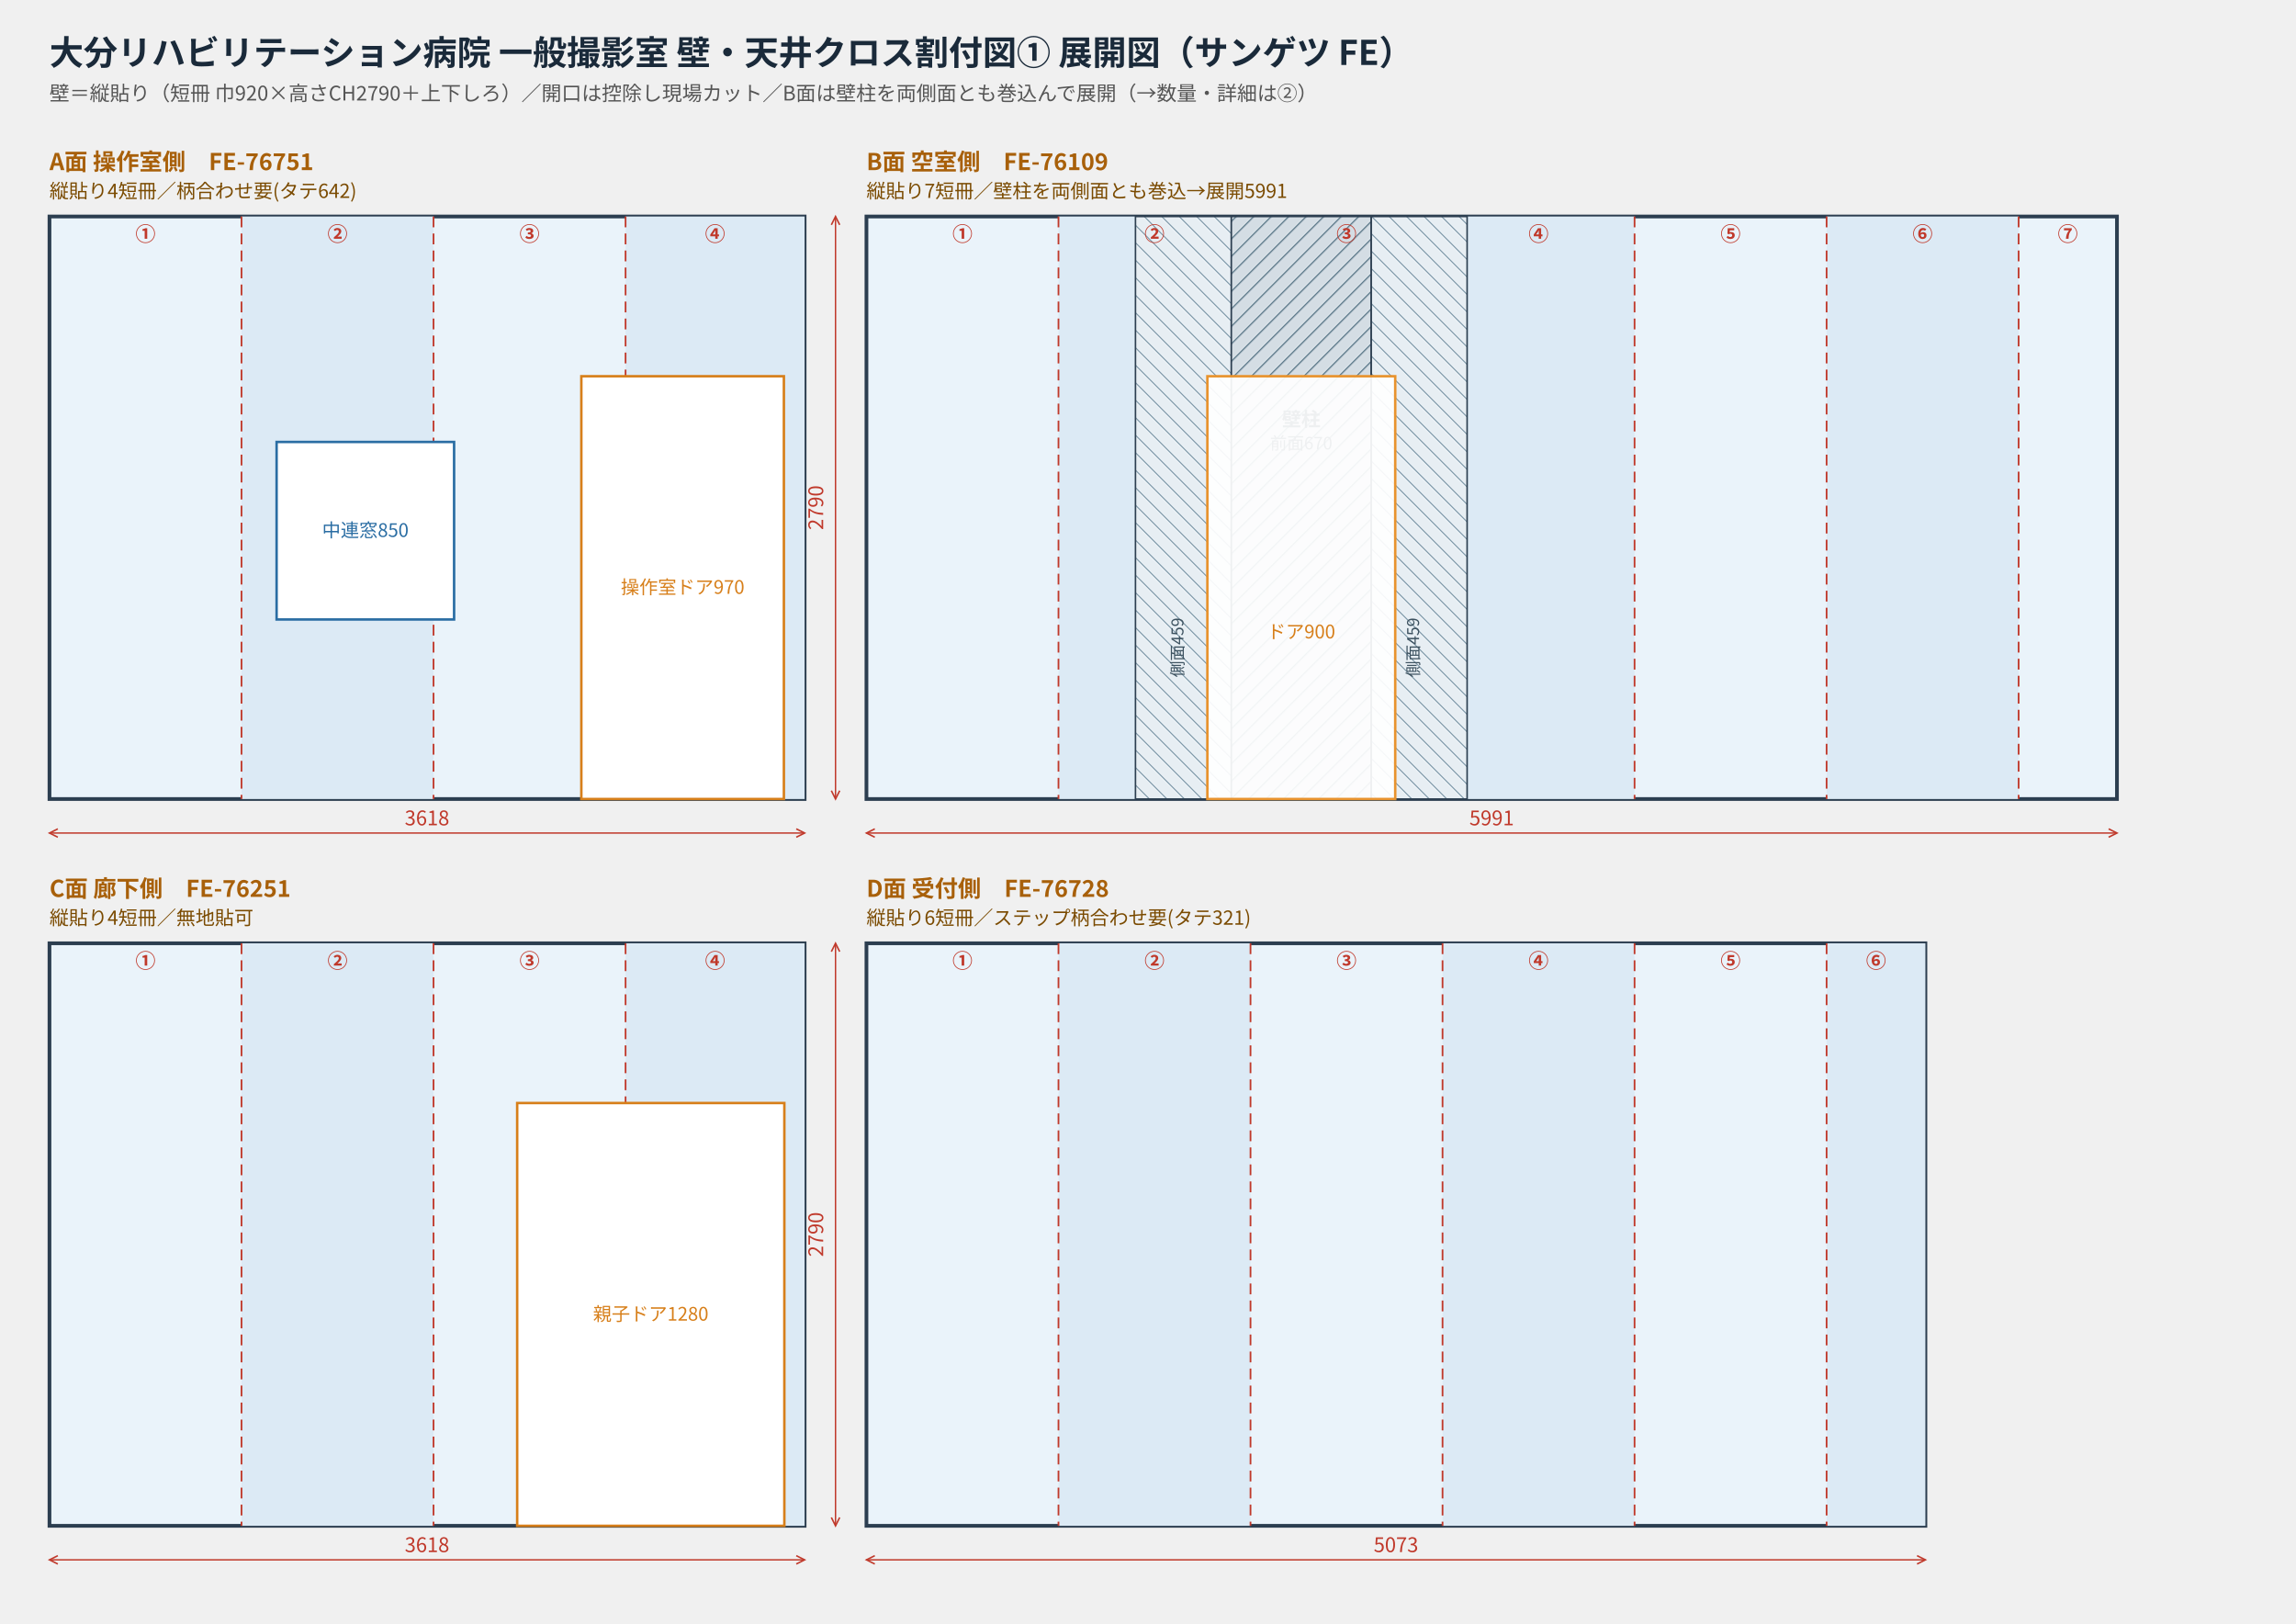
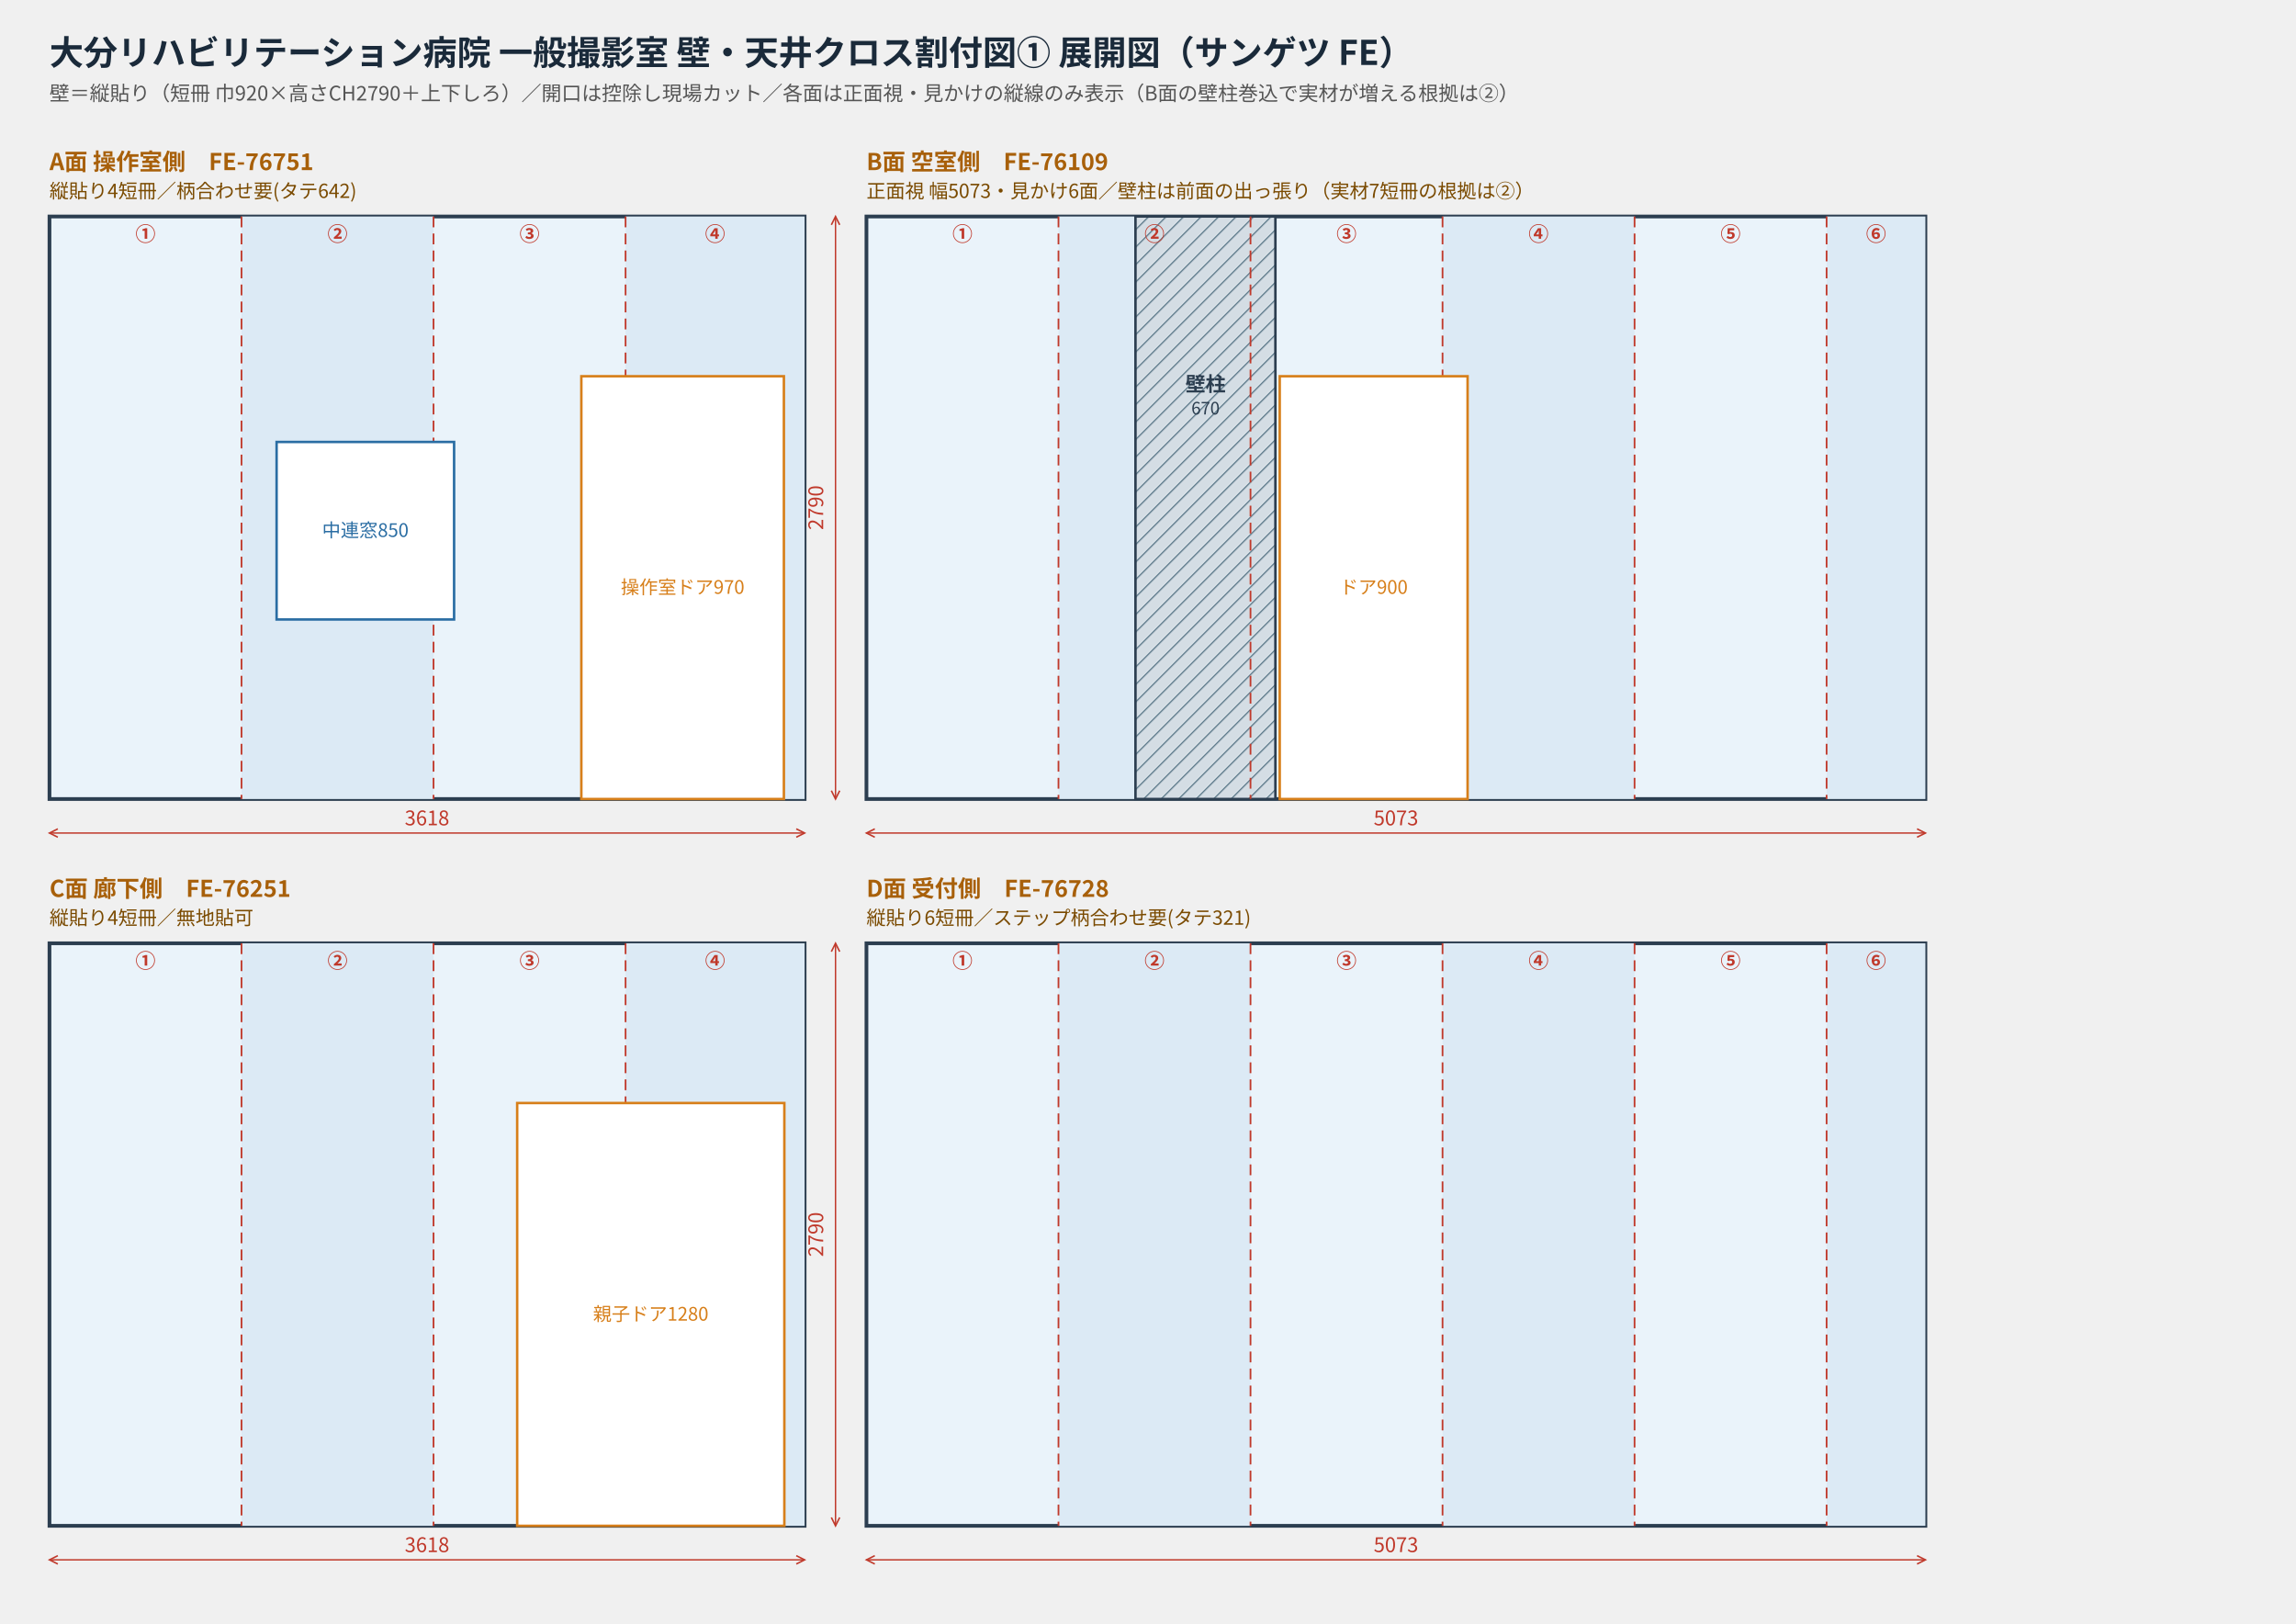
<svg xmlns="http://www.w3.org/2000/svg" viewBox="0 0 1485 1050" font-family="'Noto Sans CJK JP','Noto Sans JP','Yu Gothic','Meiryo',sans-serif">
  <defs>
    <marker id="dimS" markerWidth="11" markerHeight="11" refX="2" refY="5" orient="auto">
      <path d="M8,2 L2,5 L8,8" fill="none" stroke="#c0392b" stroke-width="1.1" />
    </marker>
    <marker id="dimE" markerWidth="11" markerHeight="11" refX="8" refY="5" orient="auto">
      <path d="M2,2 L8,5 L2,8" fill="none" stroke="#c0392b" stroke-width="1.1" />
    </marker>
    <pattern id="col" width="8" height="8" patternUnits="userSpaceOnUse" patternTransform="rotate(45)">
      <rect width="8" height="8" fill="#d4dde4" />
      <line x1="0" y1="0" x2="0" y2="8" stroke="#5f7c8c" stroke-width="1.6" />
    </pattern>
    <pattern id="colside" width="8" height="8" patternUnits="userSpaceOnUse" patternTransform="rotate(-45)">
      <rect width="8" height="8" fill="#e7eef3" />
      <line x1="0" y1="0" x2="0" y2="8" stroke="#7e98a8" stroke-width="1.3" />
    </pattern>
  </defs>
  <text x="32" y="42" font-size="22" font-weight="bold" fill="#1a2a3a">大分リハビリテーション病院 一般撮影室 壁・天井クロス割付図① 展開図（サンゲツ FE）</text>
-   <text x="32" y="65" font-size="13" fill="#555">壁＝縦貼り（短冊 巾920×高さCH2790＋上下しろ）／開口は控除し現場カット／B面は壁柱を両側面とも巻込んで展開（→数量・詳細は②）</text>
+   <text x="32" y="65" font-size="13" fill="#555">壁＝縦貼り（短冊 巾920×高さCH2790＋上下しろ）／開口は控除し現場カット／各面は正面視・見かけの縦線のみ表示（B面の壁柱巻込で実材が増える根拠は②）</text>
  <text x="32.0" y="110.0" font-size="15" font-weight="bold" fill="#a8600a">A面 操作室側　FE-76751</text>
  <text x="32.0" y="128.0" font-size="12.5" fill="#7a4a00">縦貼り4短冊／柄合わせ要(タテ642)</text>
  <rect x="32.0" y="140.0" width="488.4" height="376.7" fill="#eaf3fa" stroke="#2c3e50" stroke-width="2.4" />
  <rect x="156.2" y="140.0" width="124.2" height="376.7" fill="#dceaf5" />
  <rect x="404.6" y="140.0" width="115.8" height="376.7" fill="#dceaf5" />
  <line x1="156.2" y1="140.0" x2="156.2" y2="516.7" stroke="#c0392b" stroke-width="1.1" stroke-dasharray="7 4" />
  <line x1="280.4" y1="140.0" x2="280.4" y2="516.7" stroke="#c0392b" stroke-width="1.1" stroke-dasharray="7 4" />
  <line x1="404.6" y1="140.0" x2="404.6" y2="516.7" stroke="#c0392b" stroke-width="1.1" stroke-dasharray="7 4" />
  <rect x="178.9" y="285.8" width="114.8" height="114.8" fill="#fff" stroke="#2a6da3" stroke-width="1.6" />
  <text x="236.3" y="347.2" font-size="12" fill="#2a6da3" text-anchor="middle">中連窓850</text>
  <rect x="376.0" y="243.3" width="131.0" height="273.4" fill="#fff" stroke="#d77f1a" stroke-width="1.6" />
  <text x="441.5" y="384.0" font-size="12" fill="#d77f1a" text-anchor="middle">操作室ドア970</text>
  <text x="94.1" y="156.0" font-size="13" fill="#c0392b" text-anchor="middle" font-weight="bold">①</text>
  <text x="218.3" y="156.0" font-size="13" fill="#c0392b" text-anchor="middle" font-weight="bold">②</text>
  <text x="342.5" y="156.0" font-size="13" fill="#c0392b" text-anchor="middle" font-weight="bold">③</text>
  <text x="462.5" y="156.0" font-size="13" fill="#c0392b" text-anchor="middle" font-weight="bold">④</text>
  <line x1="32.0" y1="538.7" x2="520.4" y2="538.7" stroke="#c0392b" stroke-width="0.9" marker-start="url(#dimS)" marker-end="url(#dimE)" />
  <text x="276.2" y="533.7" font-size="13" fill="#c0392b" text-anchor="middle">3618</text>
  <text x="560.4" y="110.0" font-size="15" font-weight="bold" fill="#a8600a">B面 空室側　FE-76109</text>
-   <text x="560.4" y="128.0" font-size="12.5" fill="#7a4a00">縦貼り7短冊／壁柱を両側面とも巻込→展開5991</text>
-   <rect x="560.4" y="140.0" width="808.8" height="376.7" fill="#eaf3fa" stroke="#2c3e50" stroke-width="2.4" />
+   <text x="560.4" y="128.0" font-size="12.5" fill="#7a4a00">正面視 幅5073・見かけ6面／壁柱は前面の出っ張り（実材7短冊の根拠は②）</text>
+   <rect x="560.4" y="140.0" width="684.9" height="376.7" fill="#eaf3fa" stroke="#2c3e50" stroke-width="2.4" />
  <rect x="684.6" y="140.0" width="124.2" height="376.7" fill="#dceaf5" />
  <rect x="933.0" y="140.0" width="124.2" height="376.7" fill="#dceaf5" />
-   <rect x="1181.4" y="140.0" width="124.2" height="376.7" fill="#dceaf5" />
+   <rect x="1181.4" y="140.0" width="63.9" height="376.7" fill="#dceaf5" />
+   <rect x="734.4" y="140.0" width="90.5" height="376.7" fill="url(#col)" stroke="#2c3e50" stroke-width="1.6" />
  <line x1="684.6" y1="140.0" x2="684.6" y2="516.7" stroke="#c0392b" stroke-width="1.1" stroke-dasharray="7 4" />
  <line x1="808.8" y1="140.0" x2="808.8" y2="516.7" stroke="#c0392b" stroke-width="1.1" stroke-dasharray="7 4" />
  <line x1="933.0" y1="140.0" x2="933.0" y2="516.7" stroke="#c0392b" stroke-width="1.1" stroke-dasharray="7 4" />
  <line x1="1057.2" y1="140.0" x2="1057.2" y2="516.7" stroke="#c0392b" stroke-width="1.1" stroke-dasharray="7 4" />
  <line x1="1181.4" y1="140.0" x2="1181.4" y2="516.7" stroke="#c0392b" stroke-width="1.1" stroke-dasharray="7 4" />
-   <line x1="1305.6" y1="140.0" x2="1305.6" y2="516.7" stroke="#c0392b" stroke-width="1.1" stroke-dasharray="7 4" />
-   <rect x="734.4" y="140.0" width="62.0" height="376.7" fill="url(#colside)" stroke="#2c3e50" stroke-width="1" />
-   <rect x="796.4" y="140.0" width="90.5" height="376.7" fill="url(#col)" stroke="#2c3e50" stroke-width="1" />
-   <rect x="886.9" y="140.0" width="62.0" height="376.7" fill="url(#colside)" stroke="#2c3e50" stroke-width="1" />
-   <text x="841.6" y="275.6" font-size="12.5" fill="#2c3e50" text-anchor="middle" font-weight="bold">壁柱</text>
-   <text x="841.6" y="290.6" font-size="11" fill="#2c3e50" text-anchor="middle">前面670</text>
-   <text x="765.4" y="418.7" font-size="10.5" fill="#3d5260" text-anchor="middle" transform="rotate(-90 765.4 418.7)">側面459</text>
-   <text x="917.8" y="418.7" font-size="10.5" fill="#3d5260" text-anchor="middle" transform="rotate(-90 917.8 418.7)">側面459</text>
-   <rect x="780.9" y="243.3" width="121.5" height="273.4" fill="#fff" fill-opacity="0.92" stroke="#e8932e" stroke-width="1.6" />
-   <text x="841.6" y="412.8" font-size="12" fill="#d77f1a" text-anchor="middle">ドア900</text>
+   <rect x="827.7" y="243.3" width="121.5" height="273.4" fill="#fff" stroke="#d77f1a" stroke-width="1.6" />
+   <text x="888.5" y="384.0" font-size="12" fill="#d77f1a" text-anchor="middle">ドア900</text>
+   <text x="779.7" y="253.0" font-size="13" fill="#2c3e50" text-anchor="middle" font-weight="bold">壁柱</text>
+   <text x="779.7" y="268.0" font-size="11" fill="#2c3e50" text-anchor="middle">670</text>
  <text x="622.5" y="156.0" font-size="13" fill="#c0392b" text-anchor="middle" font-weight="bold">①</text>
  <text x="746.7" y="156.0" font-size="13" fill="#c0392b" text-anchor="middle" font-weight="bold">②</text>
  <text x="870.9" y="156.0" font-size="13" fill="#c0392b" text-anchor="middle" font-weight="bold">③</text>
  <text x="995.1" y="156.0" font-size="13" fill="#c0392b" text-anchor="middle" font-weight="bold">④</text>
  <text x="1119.3" y="156.0" font-size="13" fill="#c0392b" text-anchor="middle" font-weight="bold">⑤</text>
-   <text x="1243.5" y="156.0" font-size="13" fill="#c0392b" text-anchor="middle" font-weight="bold">⑥</text>
-   <text x="1337.4" y="156.0" font-size="13" fill="#c0392b" text-anchor="middle" font-weight="bold">⑦</text>
-   <line x1="560.4" y1="538.7" x2="1369.2" y2="538.7" stroke="#c0392b" stroke-width="0.9" marker-start="url(#dimS)" marker-end="url(#dimE)" />
-   <text x="964.8" y="533.7" font-size="13" fill="#c0392b" text-anchor="middle">5991</text>
+   <text x="1213.4" y="156.0" font-size="13" fill="#c0392b" text-anchor="middle" font-weight="bold">⑥</text>
+   <line x1="560.4" y1="538.7" x2="1245.3" y2="538.7" stroke="#c0392b" stroke-width="0.9" marker-start="url(#dimS)" marker-end="url(#dimE)" />
+   <text x="902.9" y="533.7" font-size="13" fill="#c0392b" text-anchor="middle">5073</text>
  <line x1="540.4" y1="140.0" x2="540.4" y2="516.7" stroke="#c0392b" stroke-width="0.9" marker-start="url(#dimS)" marker-end="url(#dimE)" />
  <text x="532.4" y="328.3" font-size="13" fill="#c0392b" transform="rotate(-90 532.4 328.3)" text-anchor="middle">2790</text>
  <text x="32.0" y="580.0" font-size="15" font-weight="bold" fill="#a8600a">C面 廊下側　FE-76251</text>
  <text x="32.0" y="598.0" font-size="12.5" fill="#7a4a00">縦貼り4短冊／無地貼可</text>
  <rect x="32.0" y="610.0" width="488.4" height="376.7" fill="#eaf3fa" stroke="#2c3e50" stroke-width="2.4" />
  <rect x="156.2" y="610.0" width="124.2" height="376.7" fill="#dceaf5" />
  <rect x="404.6" y="610.0" width="115.8" height="376.7" fill="#dceaf5" />
  <line x1="156.2" y1="610.0" x2="156.2" y2="986.7" stroke="#c0392b" stroke-width="1.1" stroke-dasharray="7 4" />
  <line x1="280.4" y1="610.0" x2="280.4" y2="986.7" stroke="#c0392b" stroke-width="1.1" stroke-dasharray="7 4" />
  <line x1="404.6" y1="610.0" x2="404.6" y2="986.7" stroke="#c0392b" stroke-width="1.1" stroke-dasharray="7 4" />
  <rect x="334.5" y="713.3" width="172.8" height="273.4" fill="#fff" stroke="#d77f1a" stroke-width="1.6" />
  <text x="420.9" y="854.0" font-size="12" fill="#d77f1a" text-anchor="middle">親子ドア1280</text>
  <text x="94.1" y="626.0" font-size="13" fill="#c0392b" text-anchor="middle" font-weight="bold">①</text>
  <text x="218.3" y="626.0" font-size="13" fill="#c0392b" text-anchor="middle" font-weight="bold">②</text>
  <text x="342.5" y="626.0" font-size="13" fill="#c0392b" text-anchor="middle" font-weight="bold">③</text>
  <text x="462.5" y="626.0" font-size="13" fill="#c0392b" text-anchor="middle" font-weight="bold">④</text>
  <line x1="32.0" y1="1008.7" x2="520.4" y2="1008.7" stroke="#c0392b" stroke-width="0.9" marker-start="url(#dimS)" marker-end="url(#dimE)" />
  <text x="276.2" y="1003.7" font-size="13" fill="#c0392b" text-anchor="middle">3618</text>
  <text x="560.4" y="580.0" font-size="15" font-weight="bold" fill="#a8600a">D面 受付側　FE-76728</text>
  <text x="560.4" y="598.0" font-size="12.5" fill="#7a4a00">縦貼り6短冊／ステップ柄合わせ要(タテ321)</text>
  <rect x="560.4" y="610.0" width="684.9" height="376.7" fill="#eaf3fa" stroke="#2c3e50" stroke-width="2.4" />
  <rect x="684.6" y="610.0" width="124.2" height="376.7" fill="#dceaf5" />
  <rect x="933.0" y="610.0" width="124.2" height="376.7" fill="#dceaf5" />
  <rect x="1181.4" y="610.0" width="63.9" height="376.7" fill="#dceaf5" />
  <line x1="684.6" y1="610.0" x2="684.6" y2="986.7" stroke="#c0392b" stroke-width="1.1" stroke-dasharray="7 4" />
  <line x1="808.8" y1="610.0" x2="808.8" y2="986.7" stroke="#c0392b" stroke-width="1.1" stroke-dasharray="7 4" />
  <line x1="933.0" y1="610.0" x2="933.0" y2="986.7" stroke="#c0392b" stroke-width="1.1" stroke-dasharray="7 4" />
  <line x1="1057.2" y1="610.0" x2="1057.2" y2="986.7" stroke="#c0392b" stroke-width="1.1" stroke-dasharray="7 4" />
  <line x1="1181.4" y1="610.0" x2="1181.4" y2="986.7" stroke="#c0392b" stroke-width="1.1" stroke-dasharray="7 4" />
  <text x="622.5" y="626.0" font-size="13" fill="#c0392b" text-anchor="middle" font-weight="bold">①</text>
  <text x="746.7" y="626.0" font-size="13" fill="#c0392b" text-anchor="middle" font-weight="bold">②</text>
  <text x="870.9" y="626.0" font-size="13" fill="#c0392b" text-anchor="middle" font-weight="bold">③</text>
  <text x="995.1" y="626.0" font-size="13" fill="#c0392b" text-anchor="middle" font-weight="bold">④</text>
  <text x="1119.3" y="626.0" font-size="13" fill="#c0392b" text-anchor="middle" font-weight="bold">⑤</text>
  <text x="1213.4" y="626.0" font-size="13" fill="#c0392b" text-anchor="middle" font-weight="bold">⑥</text>
  <line x1="560.4" y1="1008.7" x2="1245.3" y2="1008.7" stroke="#c0392b" stroke-width="0.9" marker-start="url(#dimS)" marker-end="url(#dimE)" />
  <text x="902.9" y="1003.7" font-size="13" fill="#c0392b" text-anchor="middle">5073</text>
  <line x1="540.4" y1="610.0" x2="540.4" y2="986.7" stroke="#c0392b" stroke-width="0.9" marker-start="url(#dimS)" marker-end="url(#dimE)" />
  <text x="532.4" y="798.3" font-size="13" fill="#c0392b" transform="rotate(-90 532.4 798.3)" text-anchor="middle">2790</text>
</svg>
